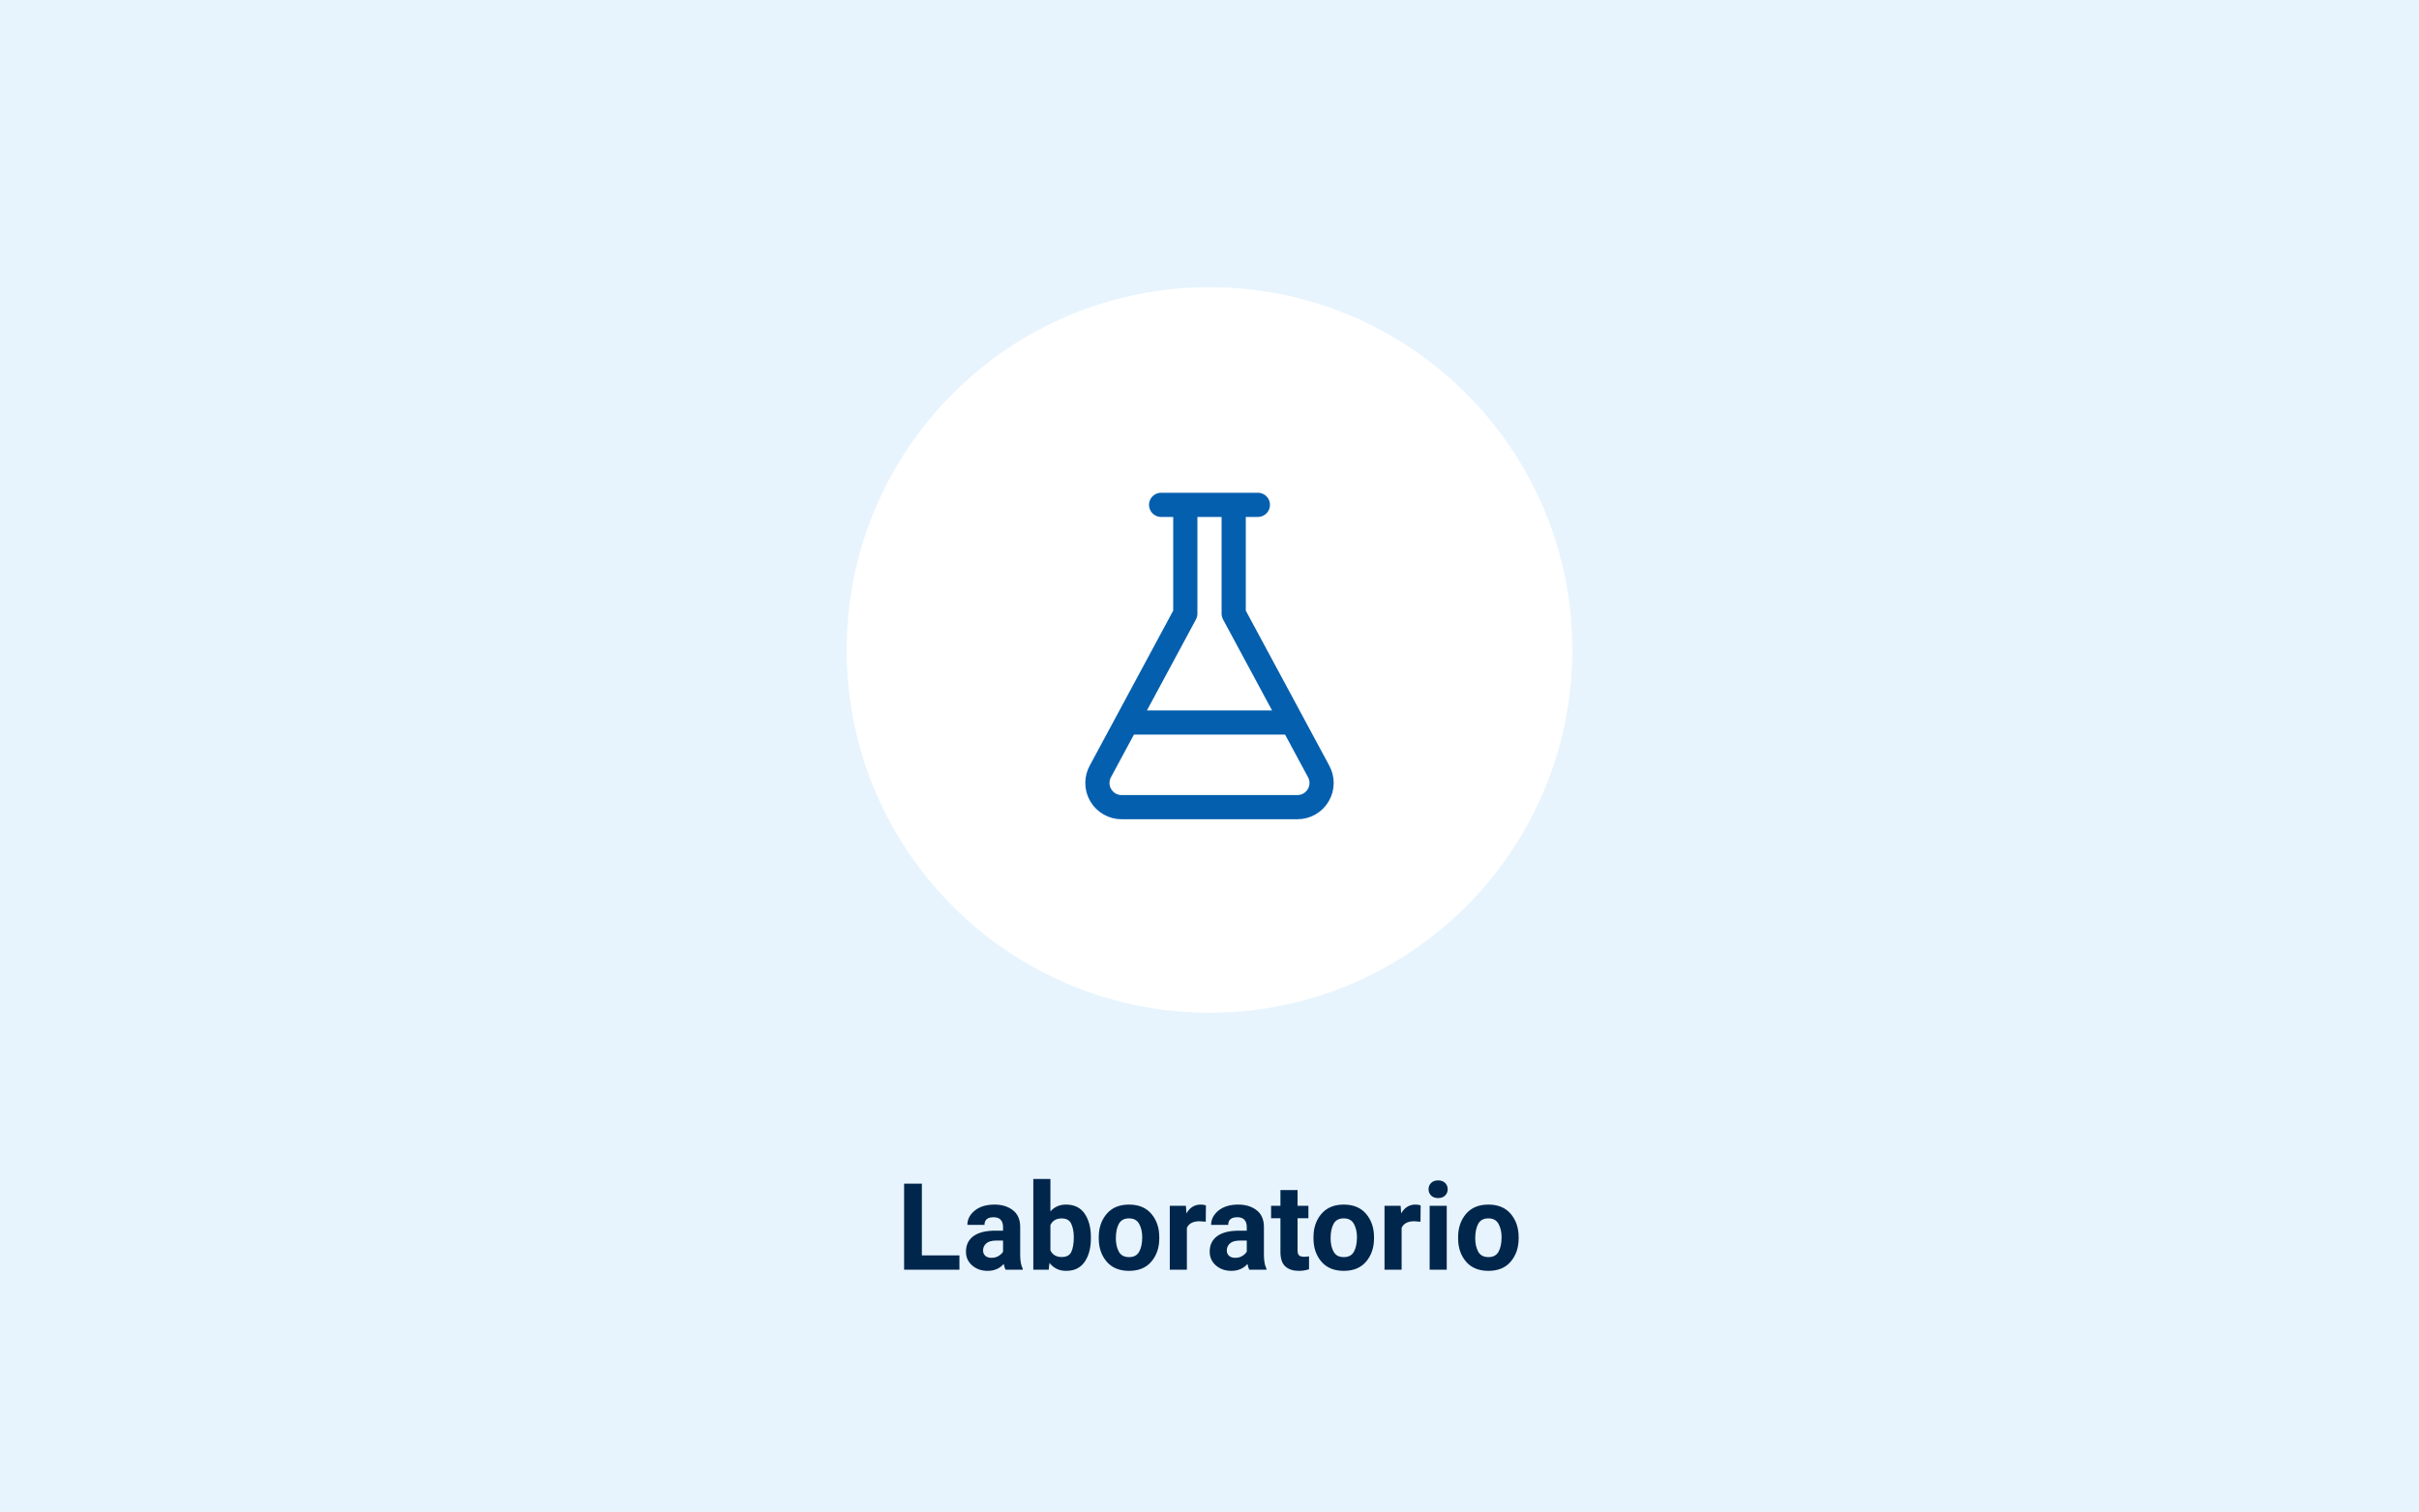
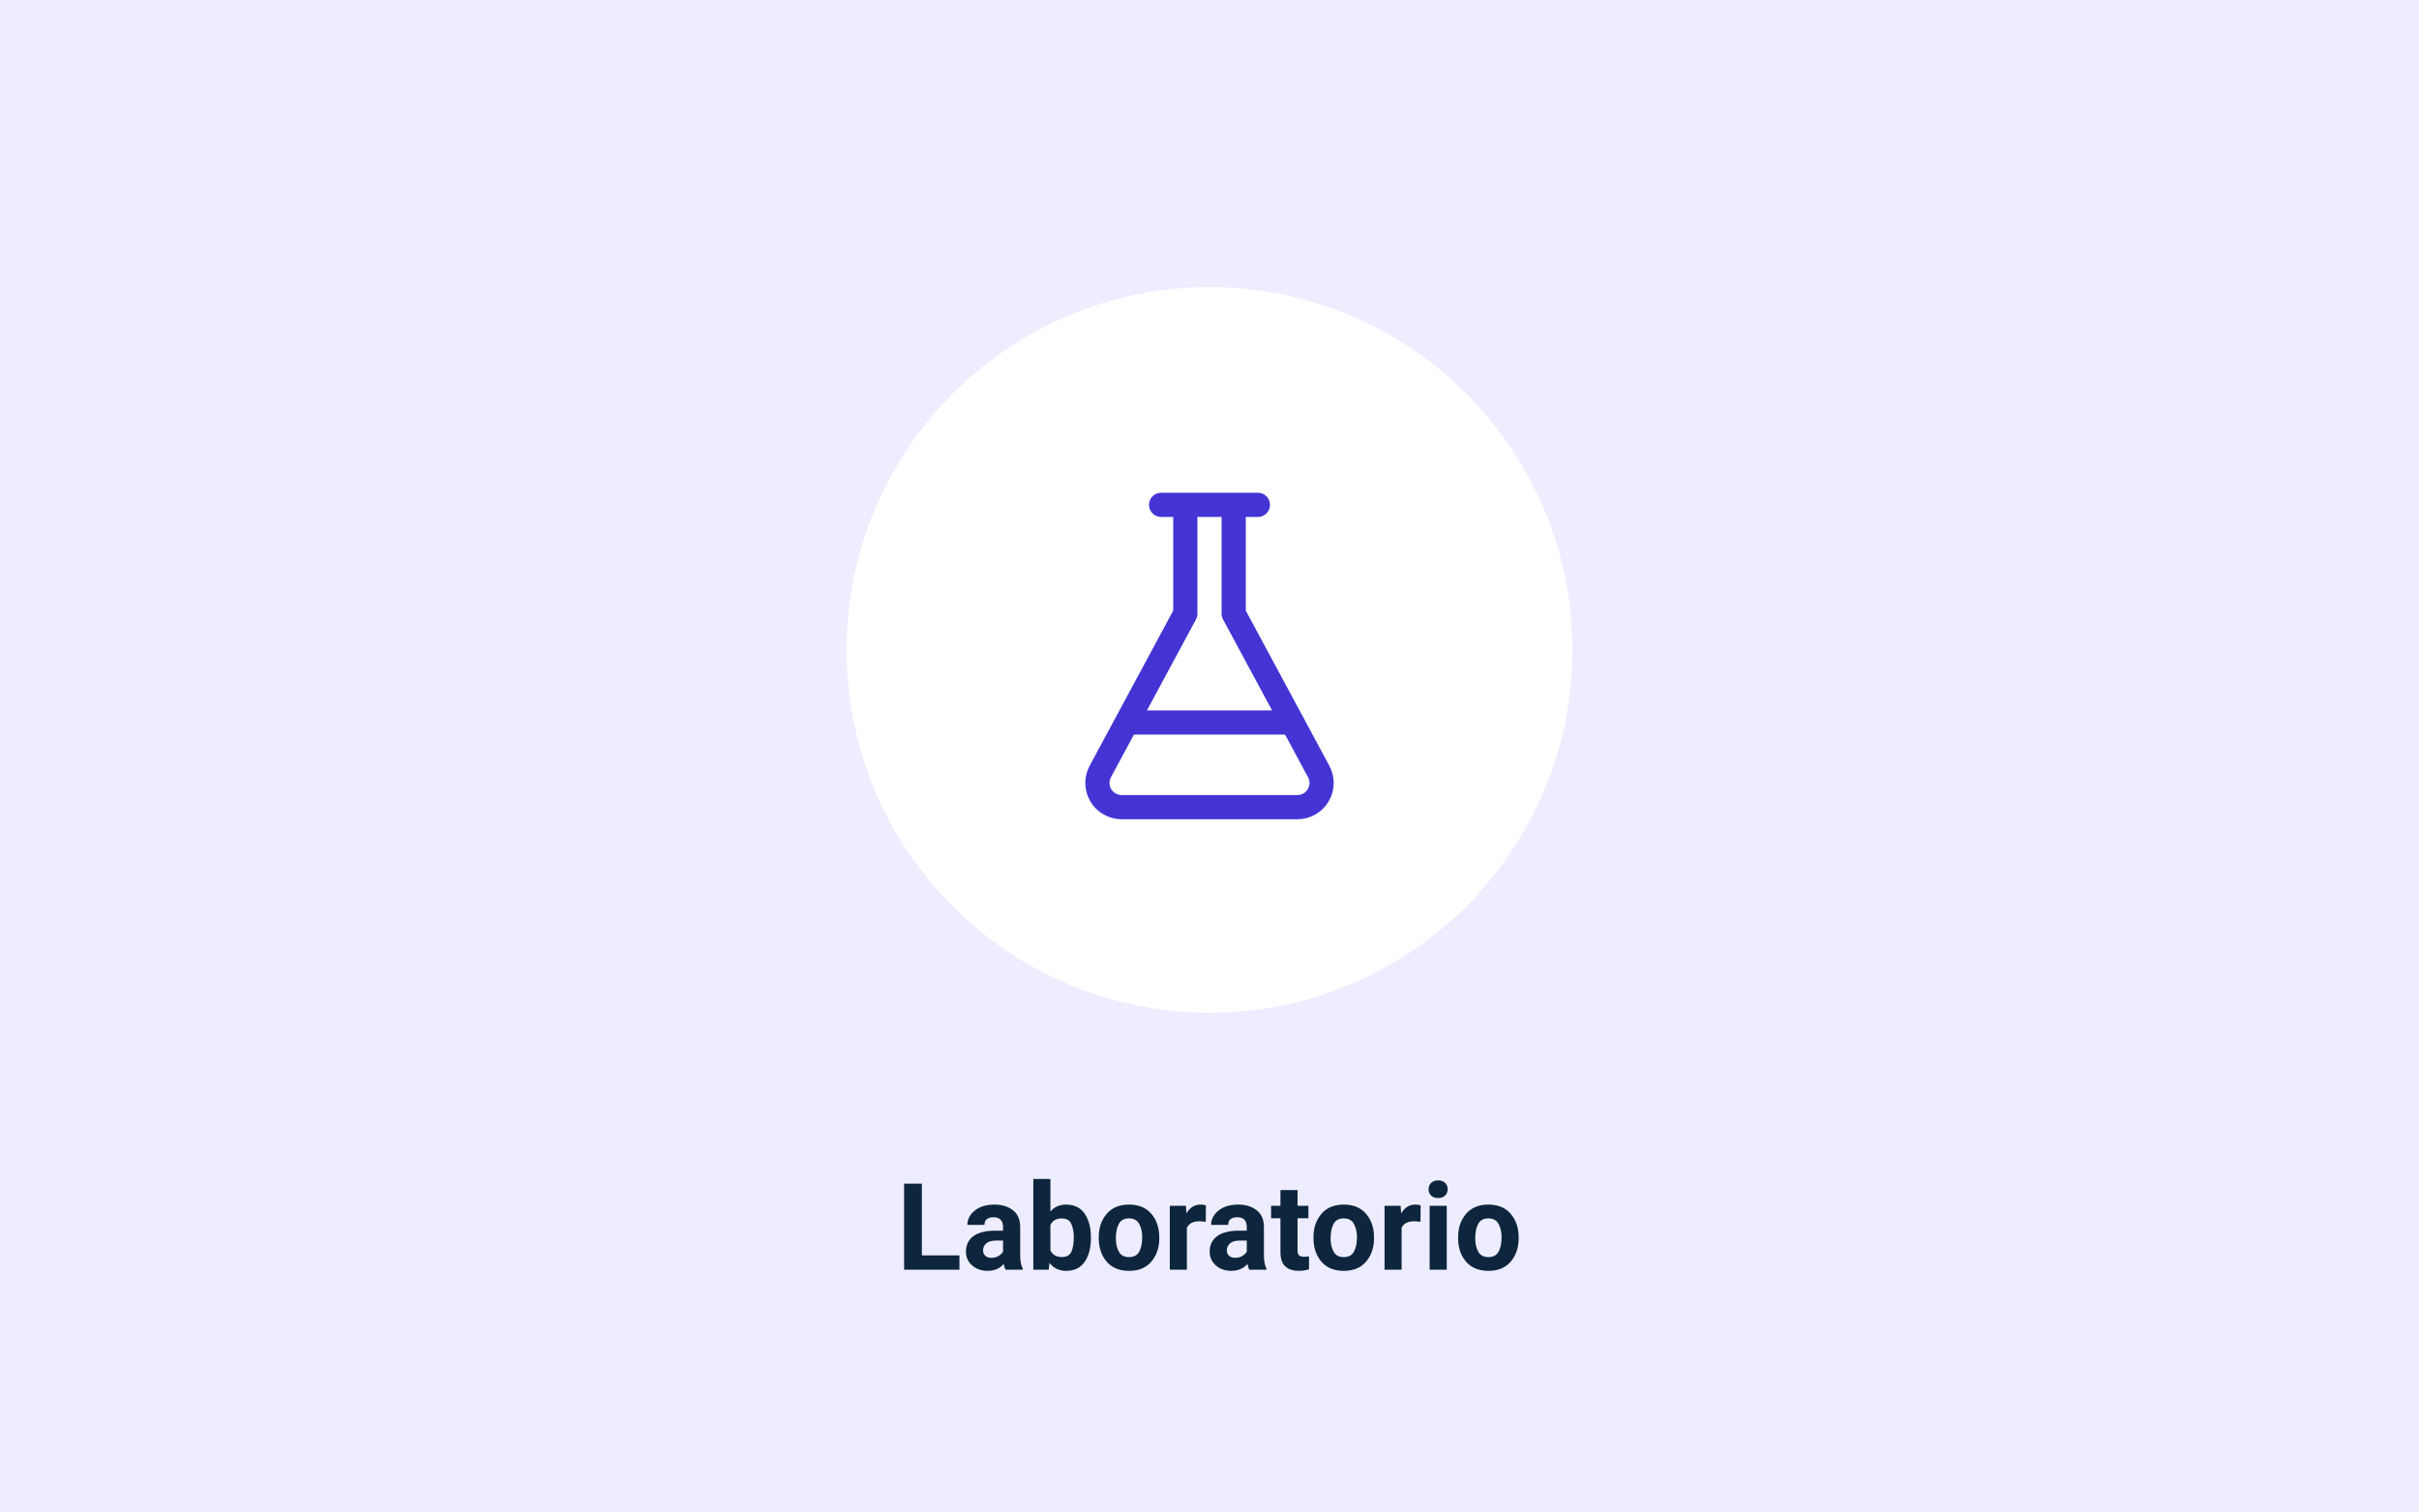
<svg xmlns="http://www.w3.org/2000/svg" width="800" height="500" viewBox="0 0 800 500" role="img">
-   <rect width="800" height="500" fill="#E7F4FD" />
+   <rect width="800" height="500" fill="#EEEDFF" />
  <circle cx="400" cy="215" r="120" fill="#FFFFFF" />
  <g transform="translate(336 151) scale(2)">
-     <path d="M24 8h16M28 8v18L14 52a4 4 0 0 0 3.5 6h29a4 4 0 0 0 3.5-6L36 26V8" fill="none" stroke="#045FAE" stroke-width="4" stroke-linejoin="round" stroke-linecap="round" />
-     <path d="M19 44h26" stroke="#045FAE" stroke-width="4" />
+     <path d="M24 8h16M28 8v18L14 52a4 4 0 0 0 3.5 6h29a4 4 0 0 0 3.5-6L36 26V8" fill="none" stroke="#4434D4" stroke-width="4" stroke-linejoin="round" stroke-linecap="round" />
+     <path d="M19 44h26" stroke="#4434D4" stroke-width="4" />
  </g>
-   <text x="400" y="420" text-anchor="middle" font-family="Roboto, Segoe UI, Arial, sans-serif" font-size="40" font-weight="700" fill="#00264C">Laboratorio</text>
+   <text x="400" y="420" text-anchor="middle" font-family="Roboto, Segoe UI, Arial, sans-serif" font-size="40" font-weight="700" fill="#0D253D">Laboratorio</text>
</svg>
